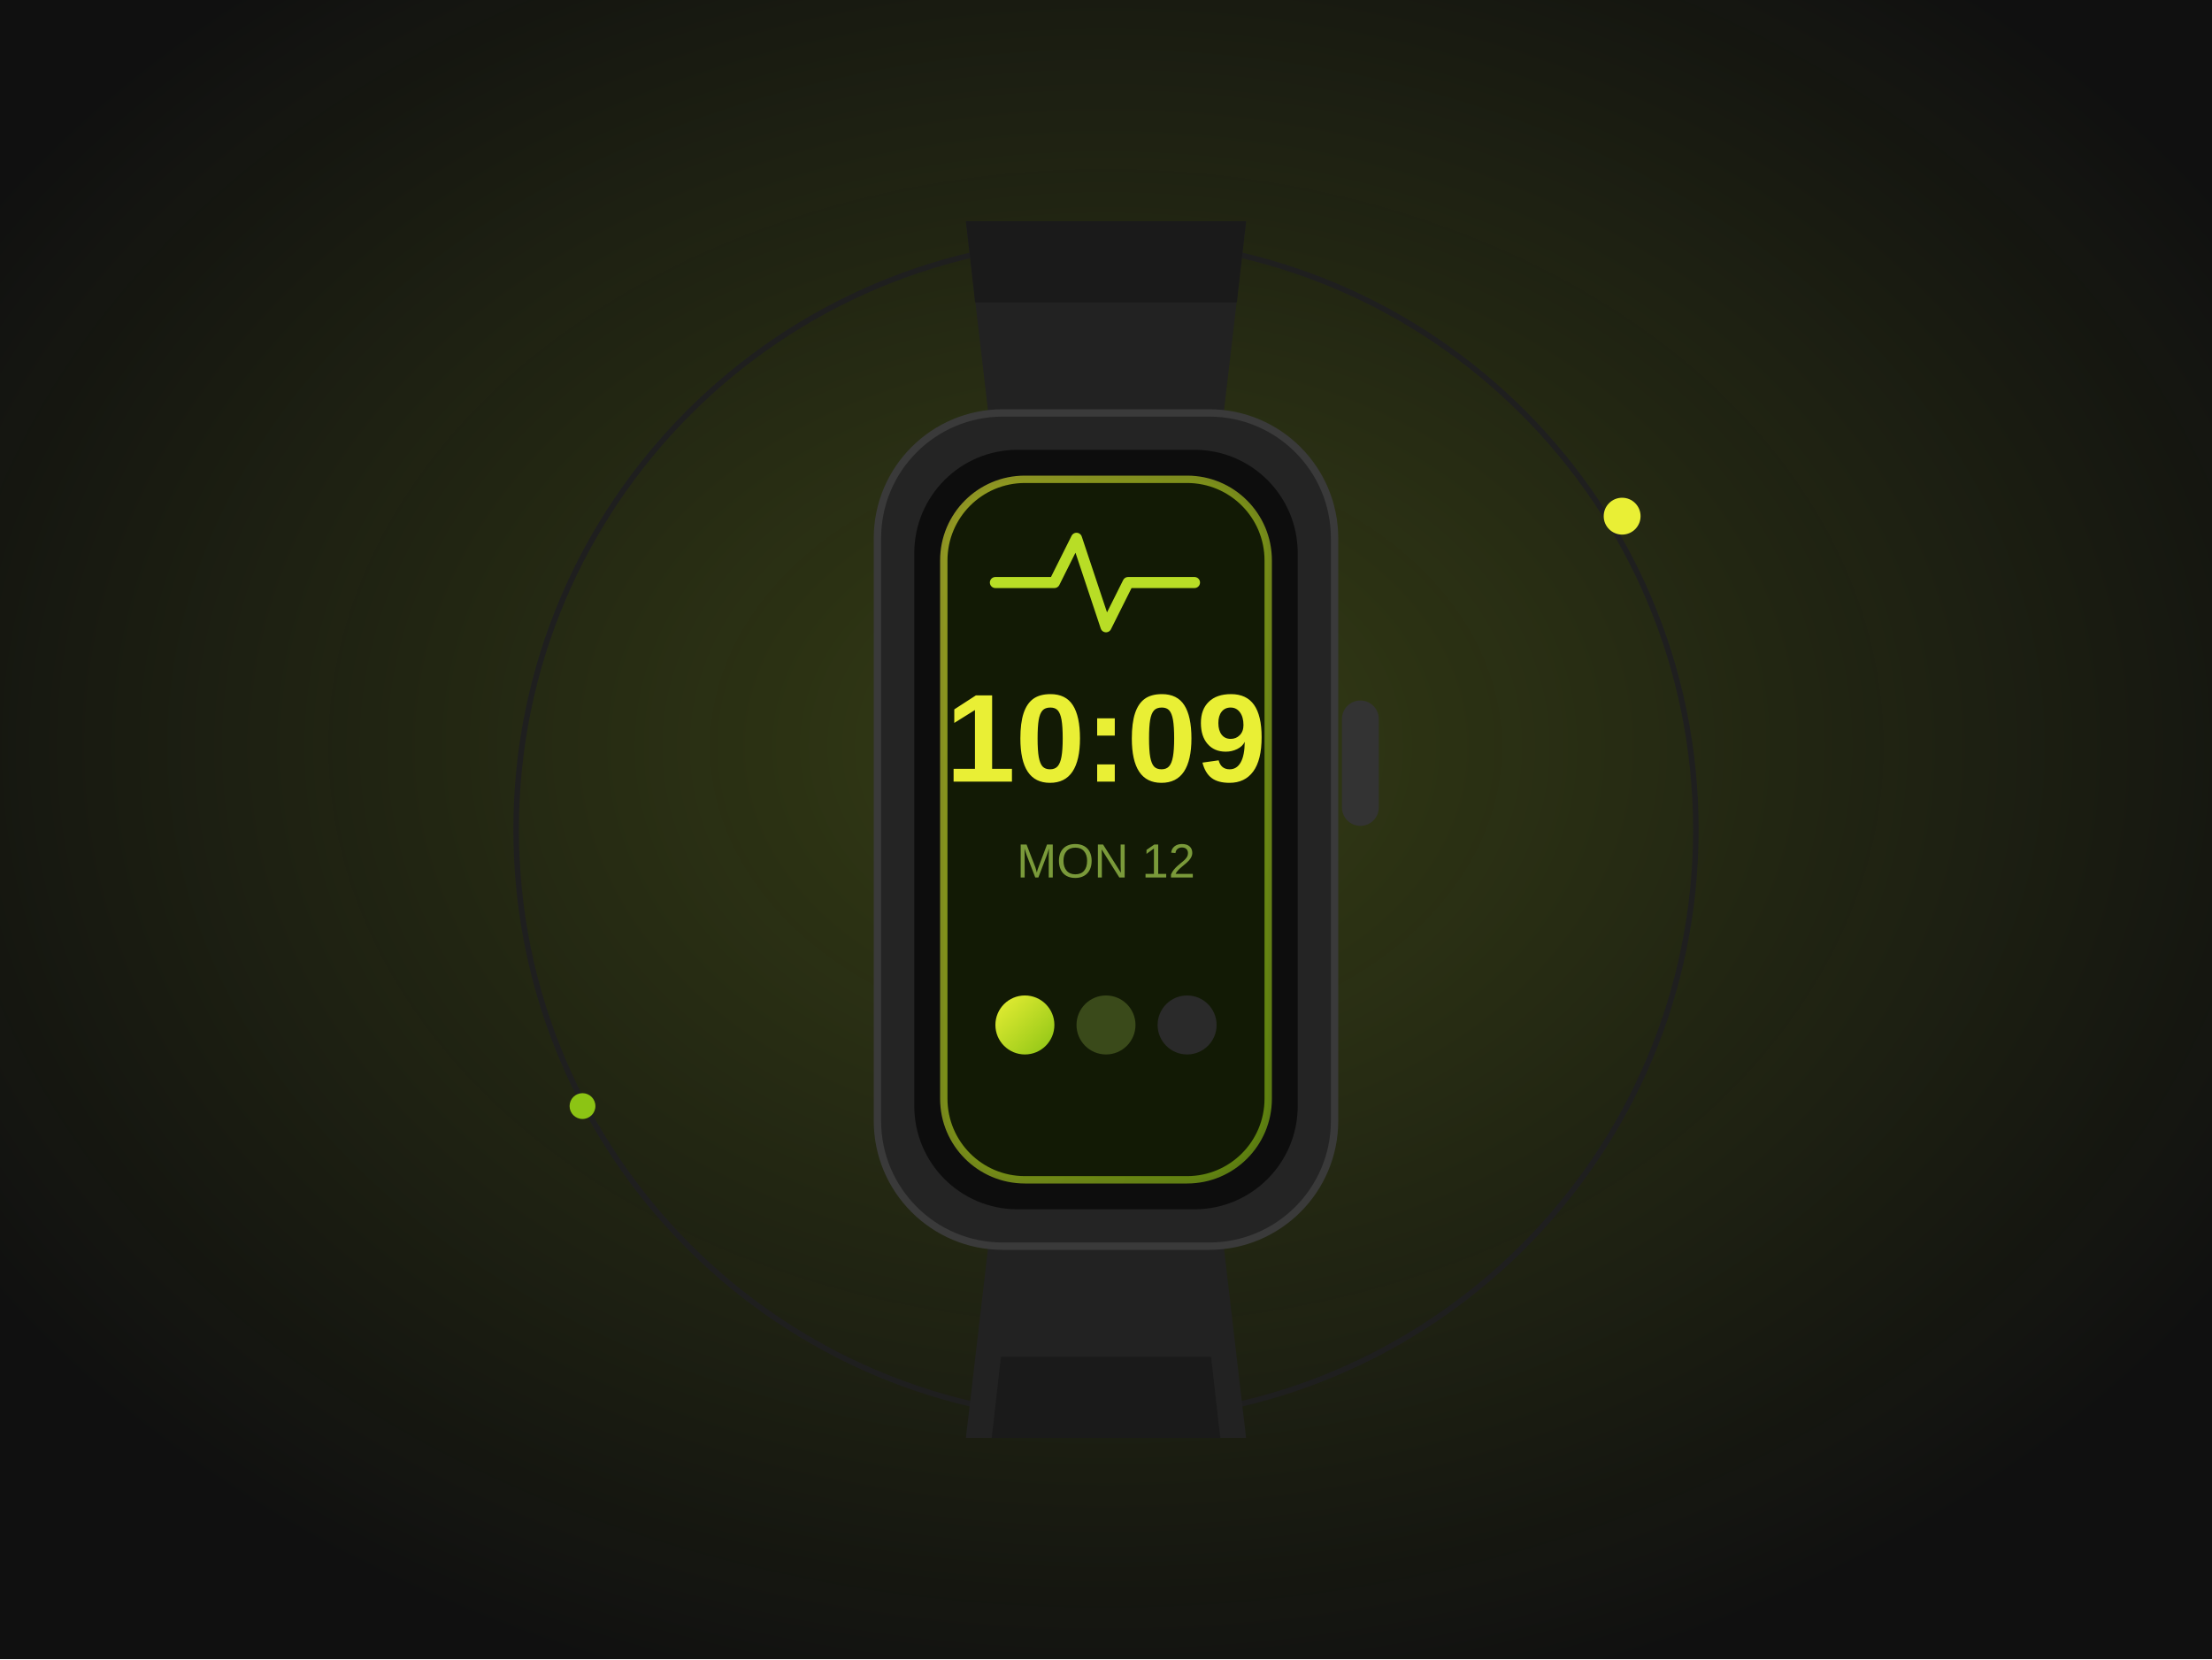
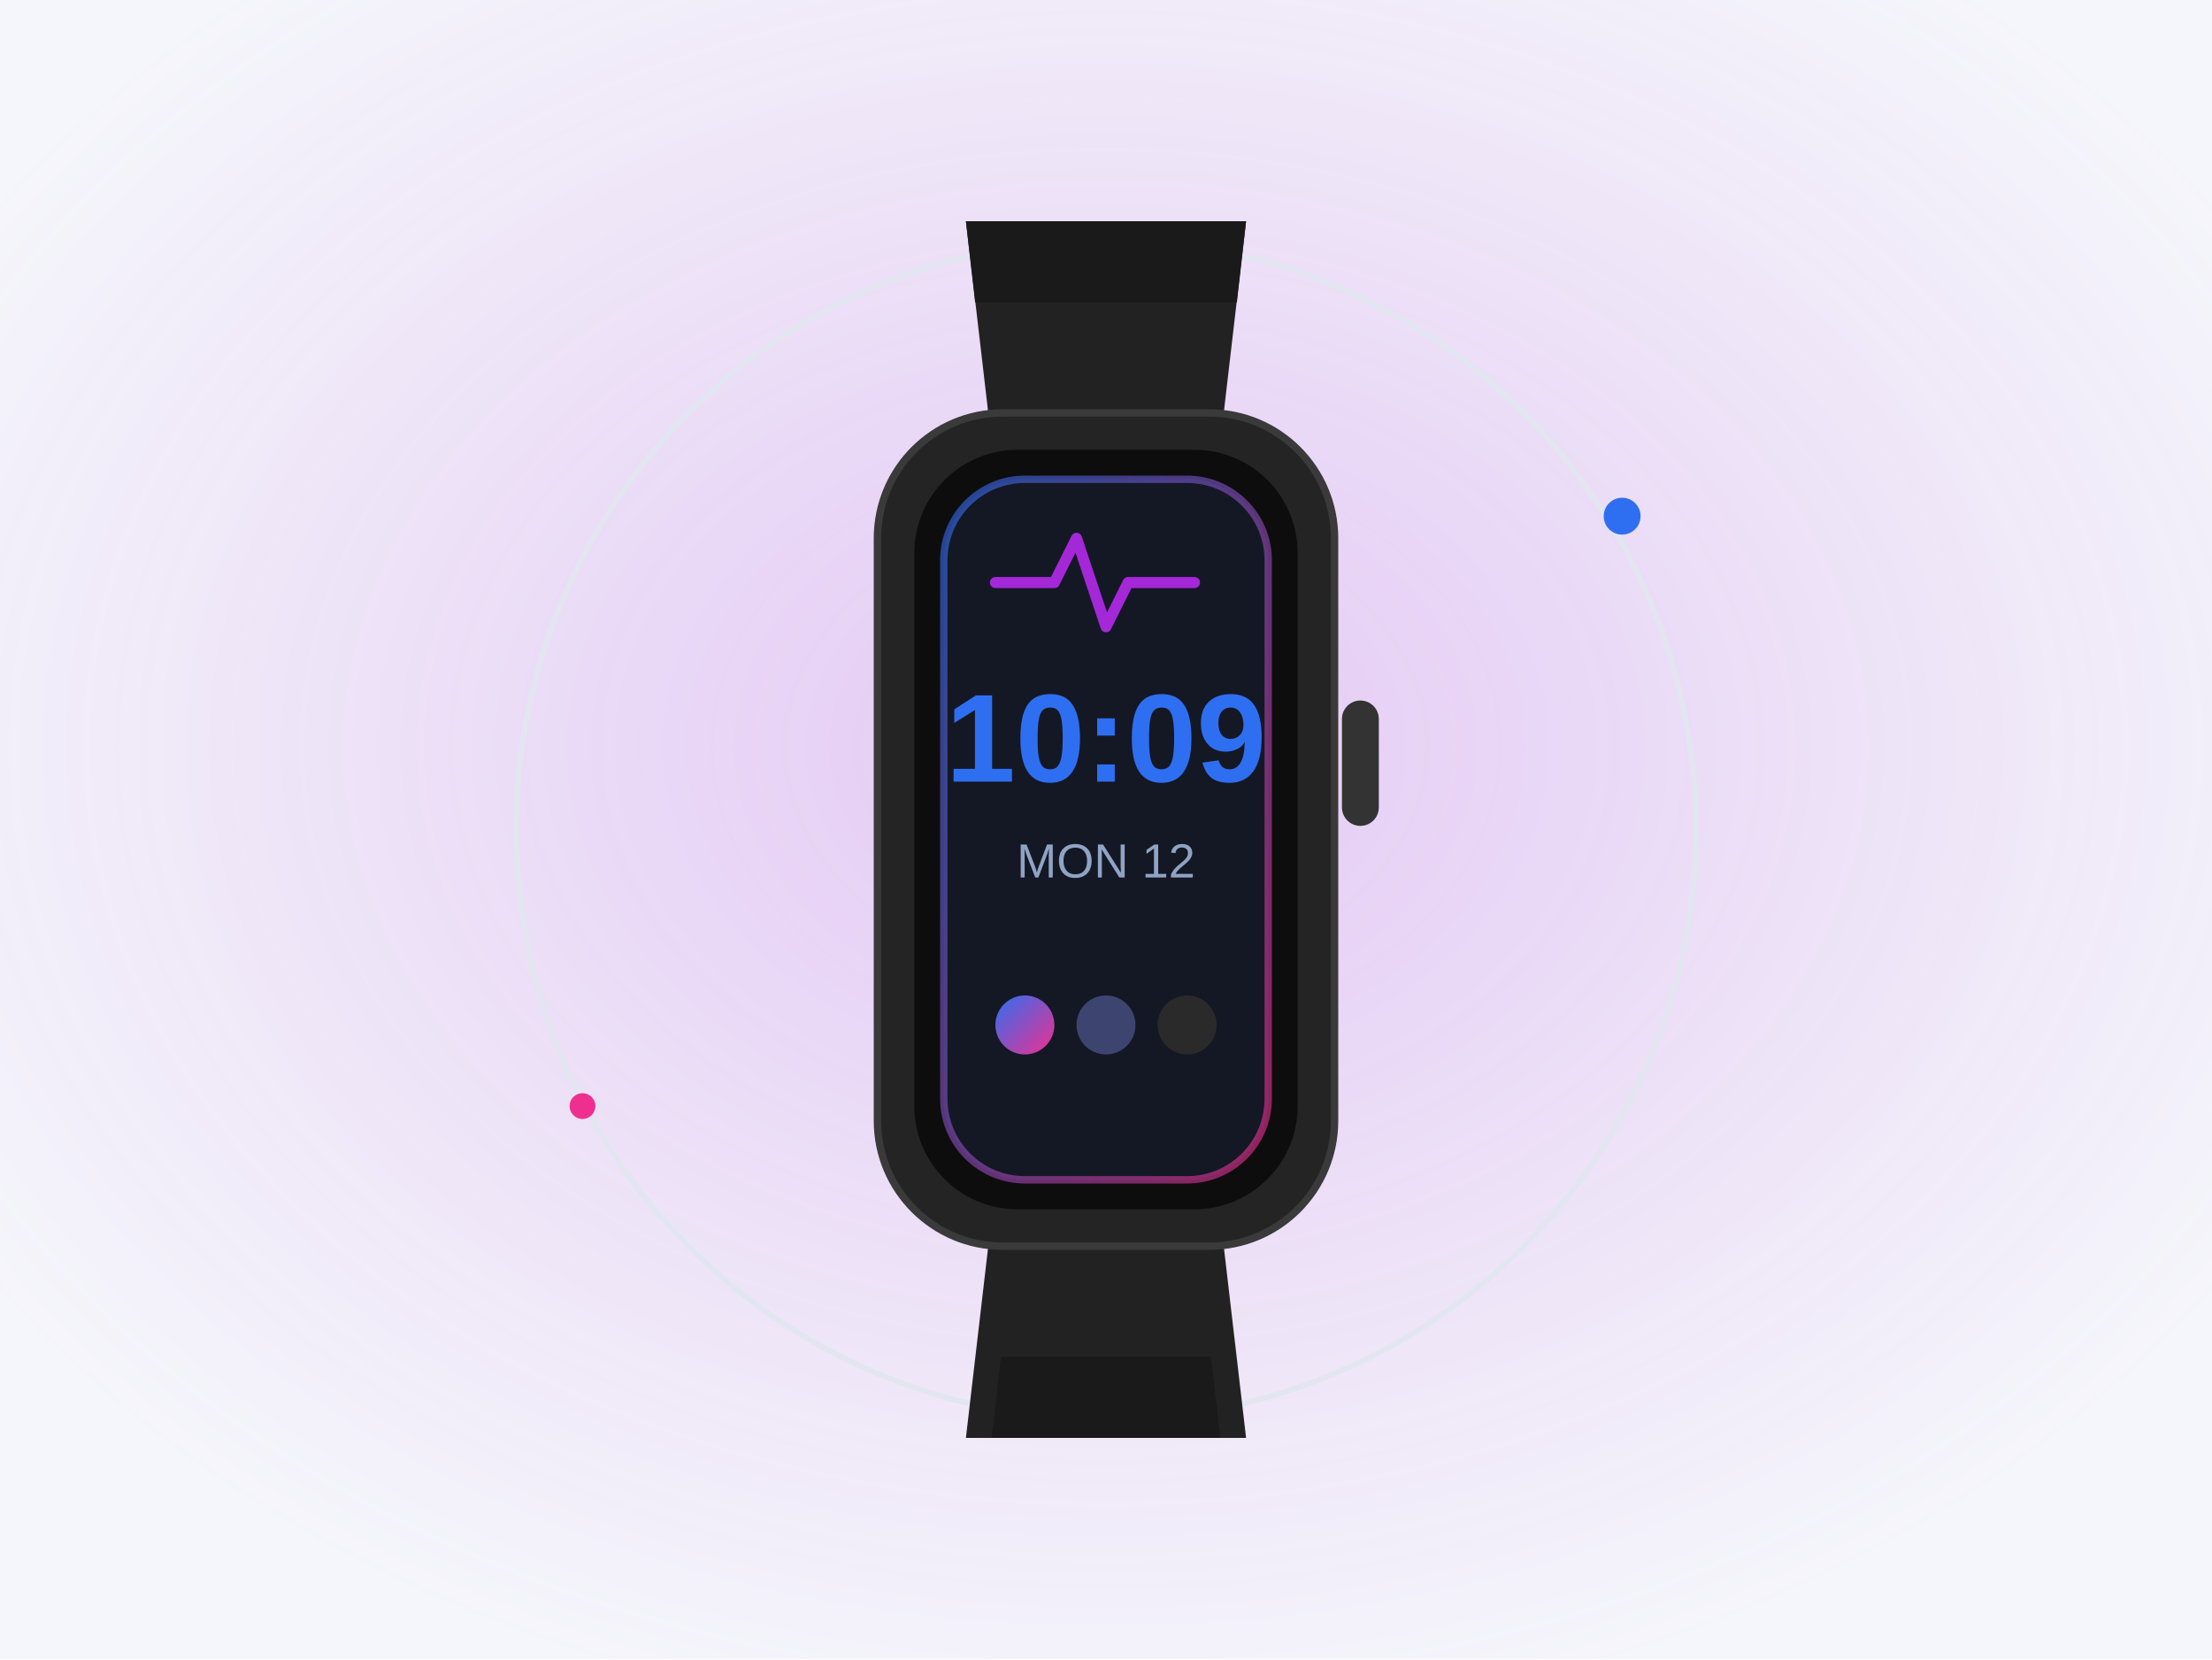
<svg xmlns="http://www.w3.org/2000/svg" viewBox="0 0 600 450">
  <defs>
    <radialGradient id="glow" cx="50%" cy="45%" r="60%">
-       <stop offset="0%" stop-color="#b8dd26" stop-opacity="0.22" />
-       <stop offset="100%" stop-color="#b8dd26" stop-opacity="0" />
+       <stop offset="0%" stop-color="#a428d8" stop-opacity="0.22" />
+       <stop offset="100%" stop-color="#a428d8" stop-opacity="0" />
    </radialGradient>
    <linearGradient id="lime" x1="0" y1="0" x2="1" y2="1">
-       <stop offset="0%" stop-color="#e9ef35" />
-       <stop offset="100%" stop-color="#8cc414" />
+       <stop offset="0%" stop-color="#2e6ff2" />
+       <stop offset="100%" stop-color="#ef2f8f" />
    </linearGradient>
  </defs>
-   <rect width="600" height="450" fill="#101010" />
+   <rect width="600" height="450" fill="#f5f6fb" />
  <rect width="600" height="450" fill="url(#glow)" />
-   <circle cx="300" cy="225" r="160" fill="none" stroke="#1f1f1f" stroke-width="1.5" />
+   <circle cx="300" cy="225" r="160" fill="none" stroke="#e2e6f0" stroke-width="1.5" />
  <path d="M262 60 h76 l-7 60 h-62 z" fill="#222" />
  <path d="M269 330 h62 l7 60 h-76 z" fill="#222" />
  <path d="M262 60 h76 l-2.5 22 h-71 z" fill="#1a1a1a" />
  <path d="M271.5 368 h57 l2.5 22 h-62 z" fill="#1a1a1a" />
  <rect x="238" y="112" width="124" height="226" rx="34" fill="#242424" stroke="#3a3a3a" stroke-width="2" />
  <rect x="248" y="122" width="104" height="206" rx="28" fill="#0d0d0d" />
  <rect x="364" y="190" width="10" height="34" rx="5" fill="#333" />
-   <rect x="256" y="130" width="88" height="190" rx="22" fill="#121a05" />
+   <rect x="256" y="130" width="88" height="190" rx="22" fill="#141824" />
  <rect x="256" y="130" width="88" height="190" rx="22" fill="none" stroke="url(#lime)" stroke-width="2" opacity="0.6" />
-   <text x="300" y="212" text-anchor="middle" fill="#e9ef35" font-family="Arial, sans-serif" font-size="34" font-weight="bold">10:09</text>
-   <text x="300" y="238" text-anchor="middle" fill="#7a9a3a" font-family="Arial, sans-serif" font-size="13">MON 12</text>
+   <text x="300" y="212" text-anchor="middle" fill="#2e6ff2" font-family="Arial, sans-serif" font-size="34" font-weight="bold">10:09</text>
+   <text x="300" y="238" text-anchor="middle" fill="#8fa3c4" font-family="Arial, sans-serif" font-size="13">MON 12</text>
  <circle cx="278" cy="278" r="8" fill="url(#lime)" />
-   <circle cx="300" cy="278" r="8" fill="#3a4a1a" />
+   <circle cx="300" cy="278" r="8" fill="#3d4470" />
  <circle cx="322" cy="278" r="8" fill="#2a2a2a" />
-   <path d="M270 158 h16 l6 -12 8 24 6 -12 h18" fill="none" stroke="#b8dd26" stroke-width="3" stroke-linecap="round" stroke-linejoin="round" />
-   <circle cx="440" cy="140" r="5" fill="#e9ef35" />
-   <circle cx="158" cy="300" r="3.5" fill="#8cc414" />
+   <path d="M270 158 h16 l6 -12 8 24 6 -12 h18" fill="none" stroke="#a428d8" stroke-width="3" stroke-linecap="round" stroke-linejoin="round" />
+   <circle cx="440" cy="140" r="5" fill="#2e6ff2" />
+   <circle cx="158" cy="300" r="3.5" fill="#ef2f8f" />
</svg>
